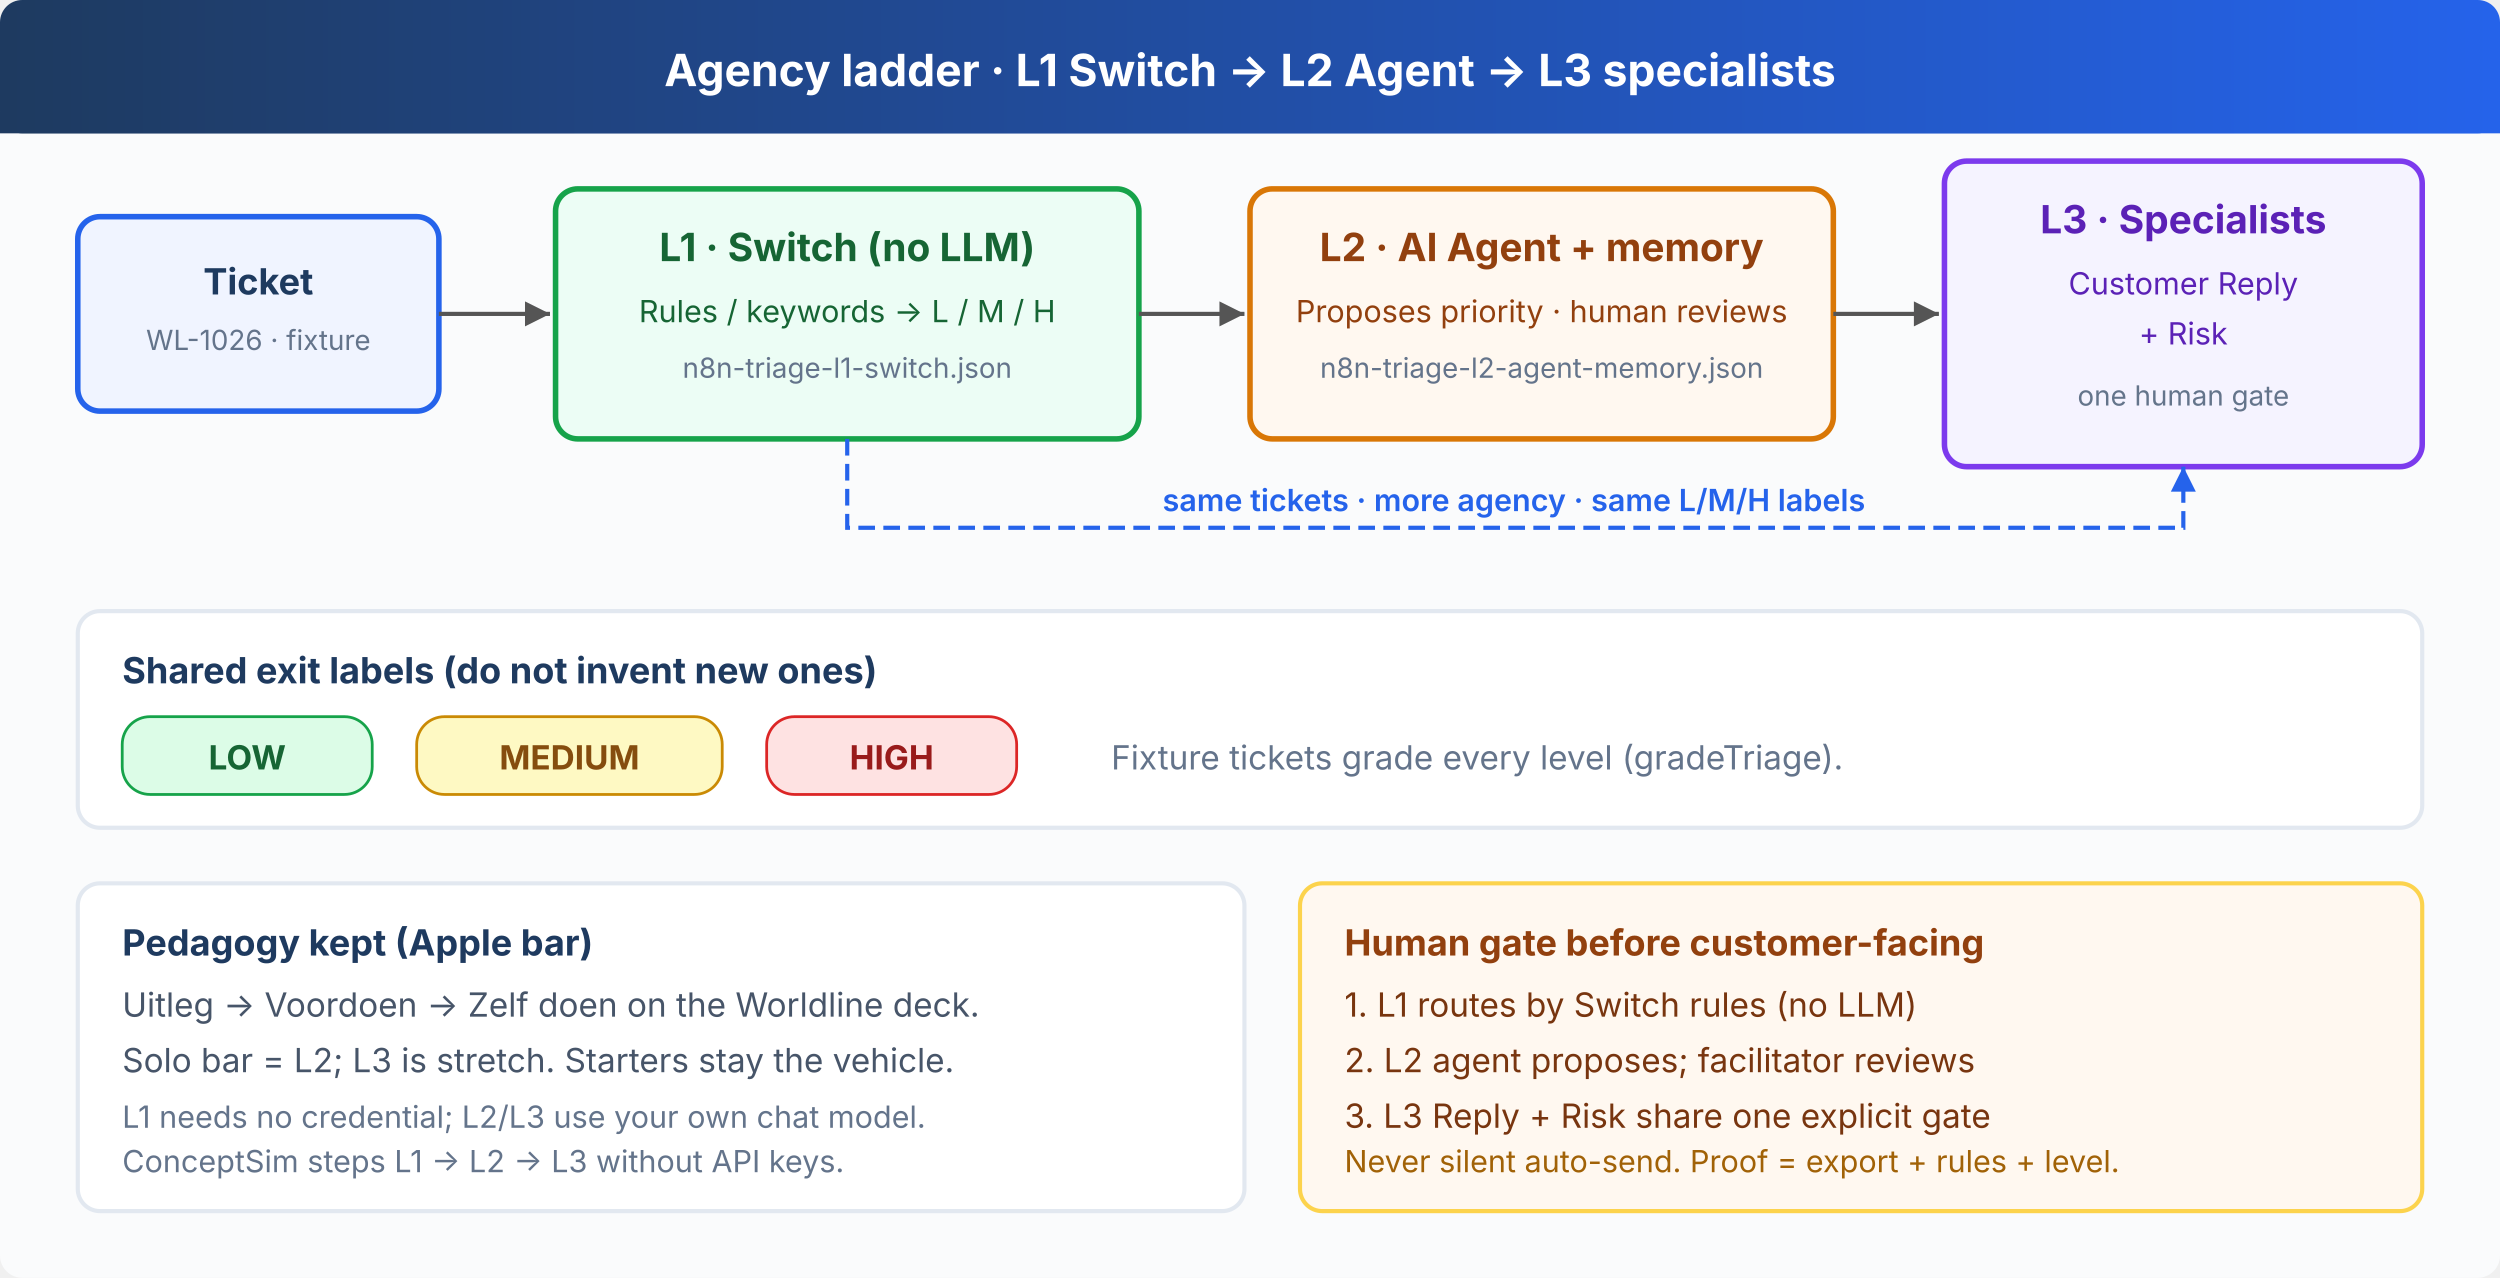
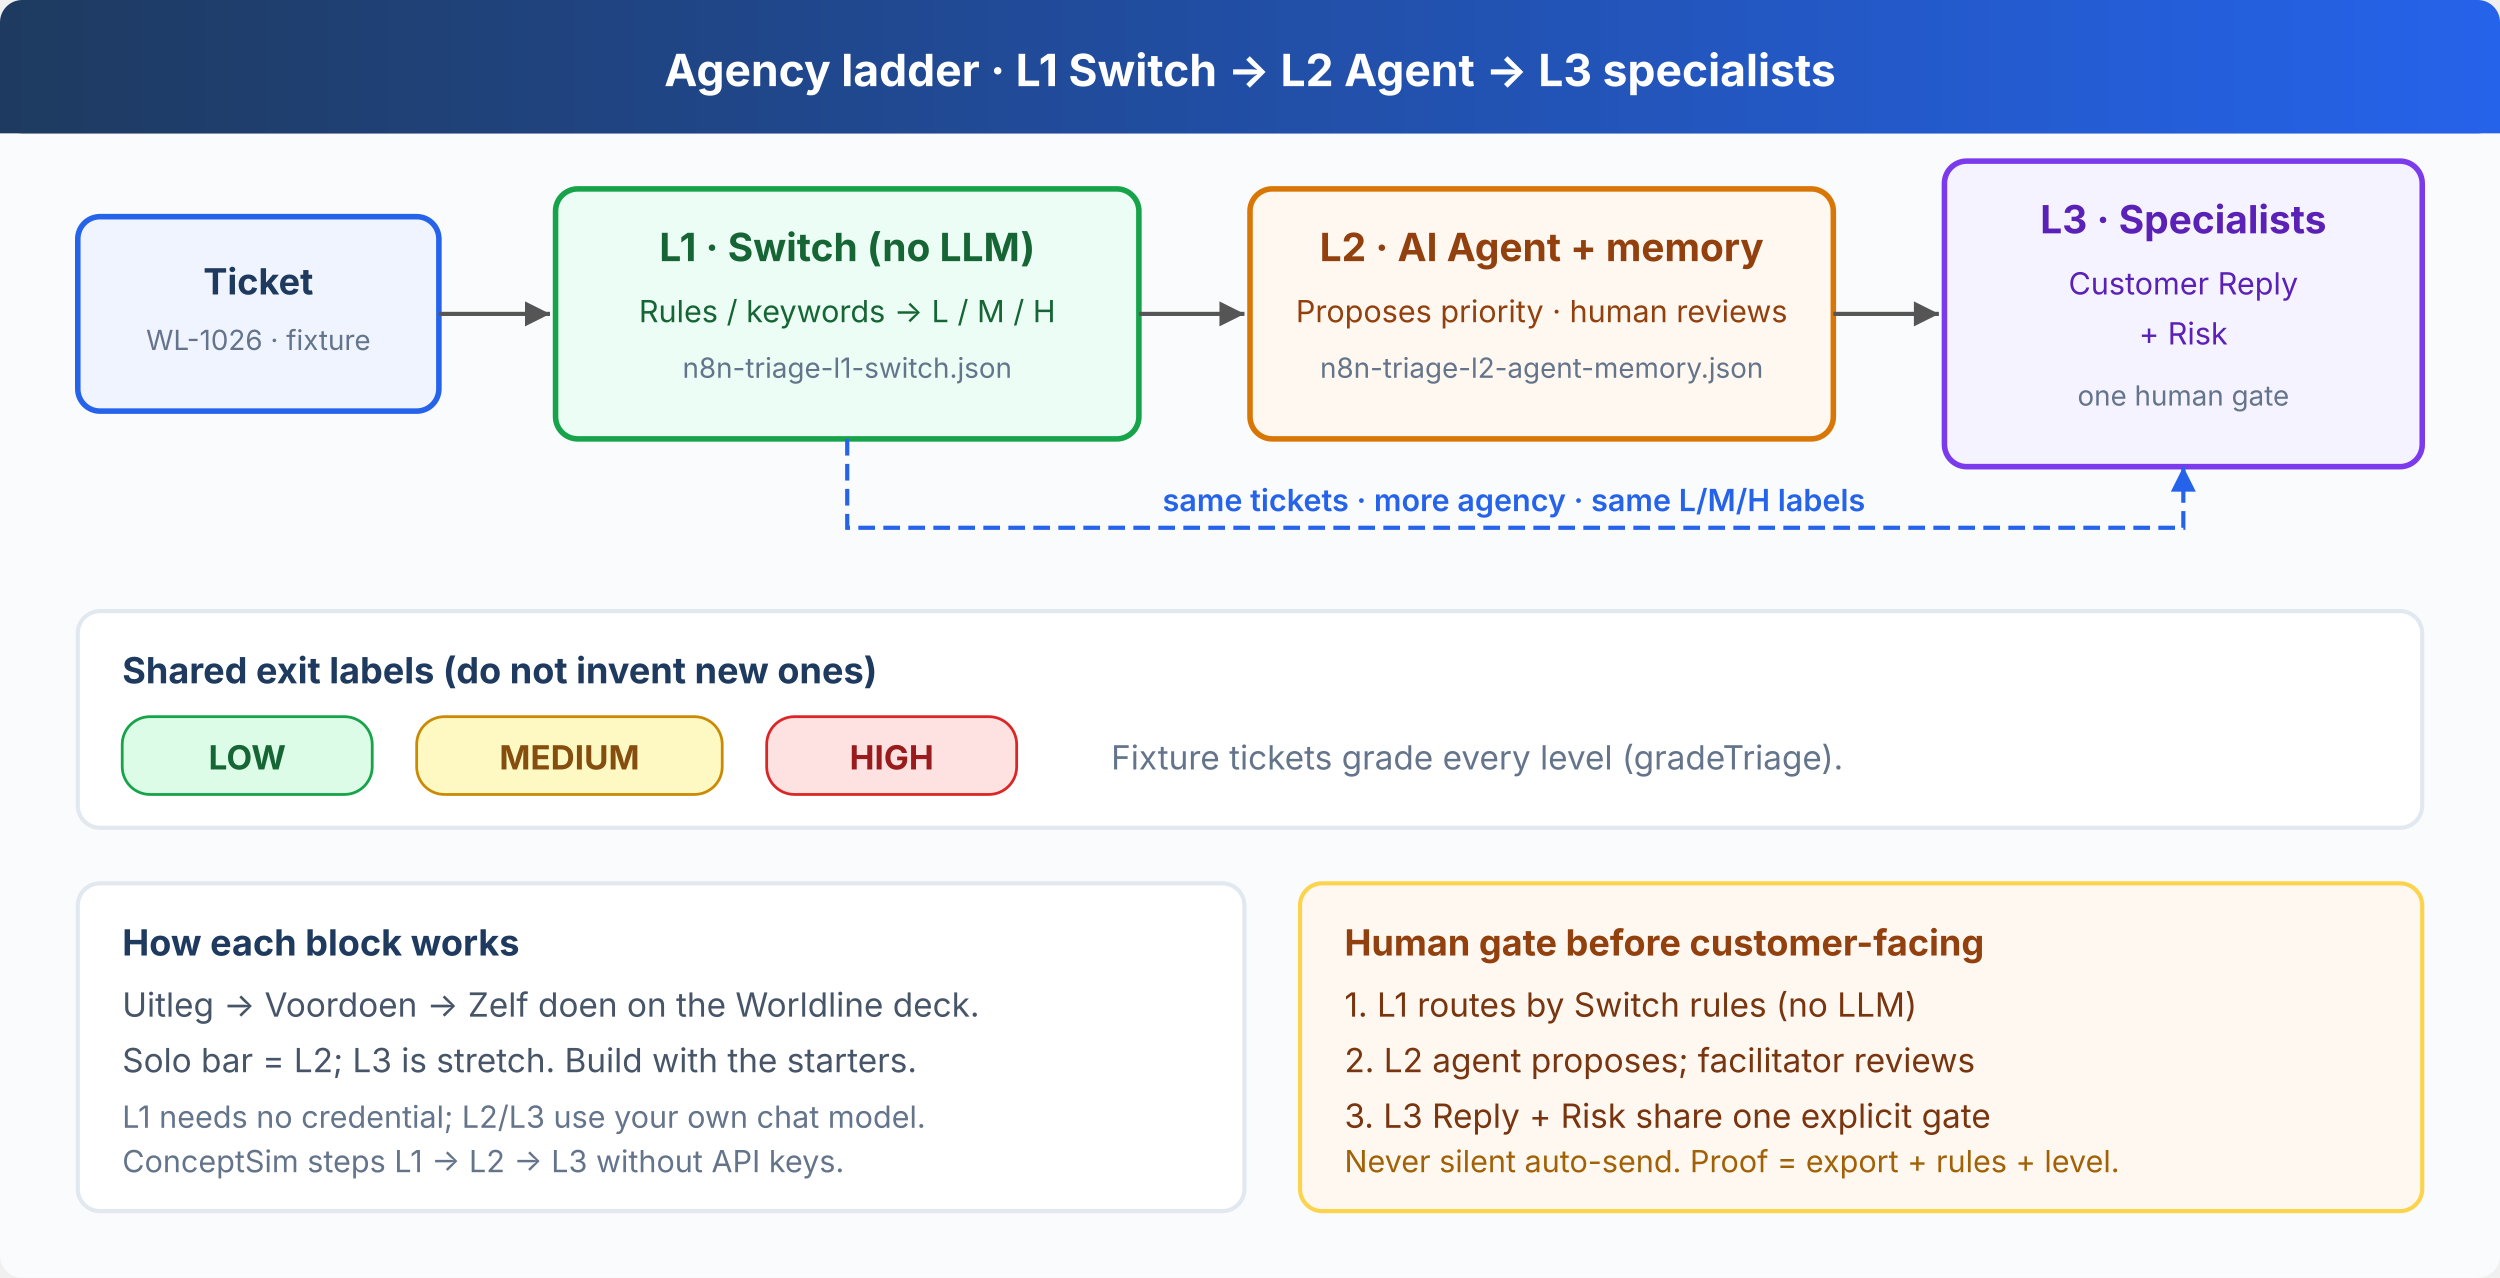
<svg xmlns="http://www.w3.org/2000/svg" viewBox="0 0 900 460" font-family="system-ui, -apple-system, sans-serif">
  <defs>
    <marker id="arr" viewBox="0 0 10 10" refX="10" refY="5" markerWidth="6" markerHeight="6" orient="auto-start-reverse">
      <path d="M 0 0 L 10 5 L 0 10 z" fill="#555" />
    </marker>
    <marker id="arr-blue" viewBox="0 0 10 10" refX="10" refY="5" markerWidth="6" markerHeight="6" orient="auto-start-reverse">
      <path d="M 0 0 L 10 5 L 0 10 z" fill="#2563eb" />
    </marker>
    <linearGradient id="hdr" x1="0" y1="0" x2="1" y2="0">
      <stop offset="0%" stop-color="#1e3a5f" />
      <stop offset="100%" stop-color="#2563eb" />
    </linearGradient>
  </defs>
  <rect width="900" height="460" fill="#fafbfc" rx="8" />
  <rect x="0" y="0" width="900" height="48" fill="url(#hdr)" rx="8" />
  <rect x="0" y="40" width="900" height="8" fill="url(#hdr)" />
  <text x="450" y="31" fill="#fff" font-size="16" font-weight="700" text-anchor="middle">Agency ladder · L1 Switch → L2 Agent → L3 specialists</text>
  <rect x="28" y="78" width="130" height="70" rx="8" fill="#f0f4ff" stroke="#2563eb" stroke-width="2" />
  <text x="93" y="106" fill="#1e3a5f" font-size="13" font-weight="700" text-anchor="middle">Ticket</text>
  <text x="93" y="126" fill="#64748b" font-size="10" text-anchor="middle">WL-1026 · fixture</text>
  <line x1="158" y1="113" x2="198" y2="113" stroke="#555" stroke-width="1.5" marker-end="url(#arr)" />
  <rect x="200" y="68" width="210" height="90" rx="8" fill="#ecfdf5" stroke="#16a34a" stroke-width="2" />
  <text x="305" y="94" fill="#166534" font-size="14" font-weight="700" text-anchor="middle">L1 · Switch (no LLM)</text>
  <text x="305" y="116" fill="#166534" font-size="11" text-anchor="middle">Rules / keywords → L / M / H</text>
  <text x="305" y="136" fill="#64748b" font-size="10" text-anchor="middle">n8n-triage-l1-switch.json</text>
  <line x1="410" y1="113" x2="448" y2="113" stroke="#555" stroke-width="1.5" marker-end="url(#arr)" />
  <rect x="450" y="68" width="210" height="90" rx="8" fill="#fff8f0" stroke="#d97706" stroke-width="2" />
  <text x="555" y="94" fill="#92400e" font-size="14" font-weight="700" text-anchor="middle">L2 · AI Agent + memory</text>
  <text x="555" y="116" fill="#92400e" font-size="11" text-anchor="middle">Proposes priority · human reviews</text>
  <text x="555" y="136" fill="#64748b" font-size="10" text-anchor="middle">n8n-triage-l2-agent-memory.json</text>
  <line x1="660" y1="113" x2="698" y2="113" stroke="#555" stroke-width="1.5" marker-end="url(#arr)" />
  <rect x="700" y="58" width="172" height="110" rx="8" fill="#f5f3ff" stroke="#7c3aed" stroke-width="2" />
  <text x="786" y="84" fill="#5b21b6" font-size="14" font-weight="700" text-anchor="middle">L3 · Specialists</text>
  <text x="786" y="106" fill="#5b21b6" font-size="11" text-anchor="middle">Customer Reply</text>
  <text x="786" y="124" fill="#5b21b6" font-size="11" text-anchor="middle">+ Risk</text>
  <text x="786" y="146" fill="#64748b" font-size="10" text-anchor="middle">one human gate</text>
  <path d="M 305 158 L 305 190 L 786 190 L 786 168" fill="none" stroke="#2563eb" stroke-width="1.5" stroke-dasharray="6,3" marker-end="url(#arr-blue)" />
  <text x="545" y="184" fill="#2563eb" font-size="11" font-weight="600" text-anchor="middle">same tickets · more agency · same L/M/H labels</text>
  <rect x="28" y="220" width="844" height="78" rx="8" fill="#fff" stroke="#e2e8f0" stroke-width="1.5" />
  <text x="44" y="246" fill="#1e3a5f" font-size="13" font-weight="700">Shared exit labels (do not invent new ones)</text>
  <rect x="44" y="258" width="90" height="28" rx="10" fill="#dcfce7" stroke="#16a34a" stroke-width="1" />
  <text x="89" y="277" fill="#166534" font-size="12" font-weight="700" text-anchor="middle">LOW</text>
  <rect x="150" y="258" width="110" height="28" rx="10" fill="#fef9c3" stroke="#ca8a04" stroke-width="1" />
  <text x="205" y="277" fill="#854d0e" font-size="12" font-weight="700" text-anchor="middle">MEDIUM</text>
  <rect x="276" y="258" width="90" height="28" rx="10" fill="#fee2e2" stroke="#dc2626" stroke-width="1" />
  <text x="321" y="277" fill="#991b1b" font-size="12" font-weight="700" text-anchor="middle">HIGH</text>
  <text x="400" y="277" fill="#64748b" font-size="12">Fixture tickets grade every level (gradeTriage).</text>
  <rect x="28" y="318" width="420" height="118" rx="8" fill="#fff" stroke="#e2e8f0" stroke-width="1.5" />
-   <text x="44" y="344" fill="#1e3a5f" font-size="13" font-weight="700">Pedagogy kept (Apple bar)</text>
+   <text x="44" y="344" fill="#1e3a5f" font-size="13" font-weight="700">How each block works</text>
  <text x="44" y="366" fill="#475569" font-size="12">Uitleg → Voordoen → Zelf doen on the Worldline deck.</text>
-   <text x="44" y="386" fill="#475569" font-size="12">Solo bar = L2; L3 is stretch. Starters stay the vehicle.</text>
+   <text x="44" y="386" fill="#475569" font-size="12">Solo bar = L2; L3 is stretch. Build with the starters.</text>
  <text x="44" y="406" fill="#64748b" font-size="11">L1 needs no credential; L2/L3 use your own chat model.</text>
  <text x="44" y="422" fill="#64748b" font-size="11">ConceptSim steps L1 → L2 → L3 without API keys.</text>
  <rect x="468" y="318" width="404" height="118" rx="8" fill="#fff8f0" stroke="#fcd34d" stroke-width="1.5" />
  <text x="484" y="344" fill="#92400e" font-size="13" font-weight="700">Human gate before customer-facing</text>
  <text x="484" y="366" fill="#78350f" font-size="12">1. L1 routes by Switch rules (no LLM)</text>
  <text x="484" y="386" fill="#78350f" font-size="12">2. L2 agent proposes; facilitator reviews</text>
  <text x="484" y="406" fill="#78350f" font-size="12">3. L3 Reply + Risk share one explicit gate</text>
  <text x="484" y="422" fill="#a16207" font-size="11">Never silent auto-send. Proof = export + rules + level.</text>
</svg>
